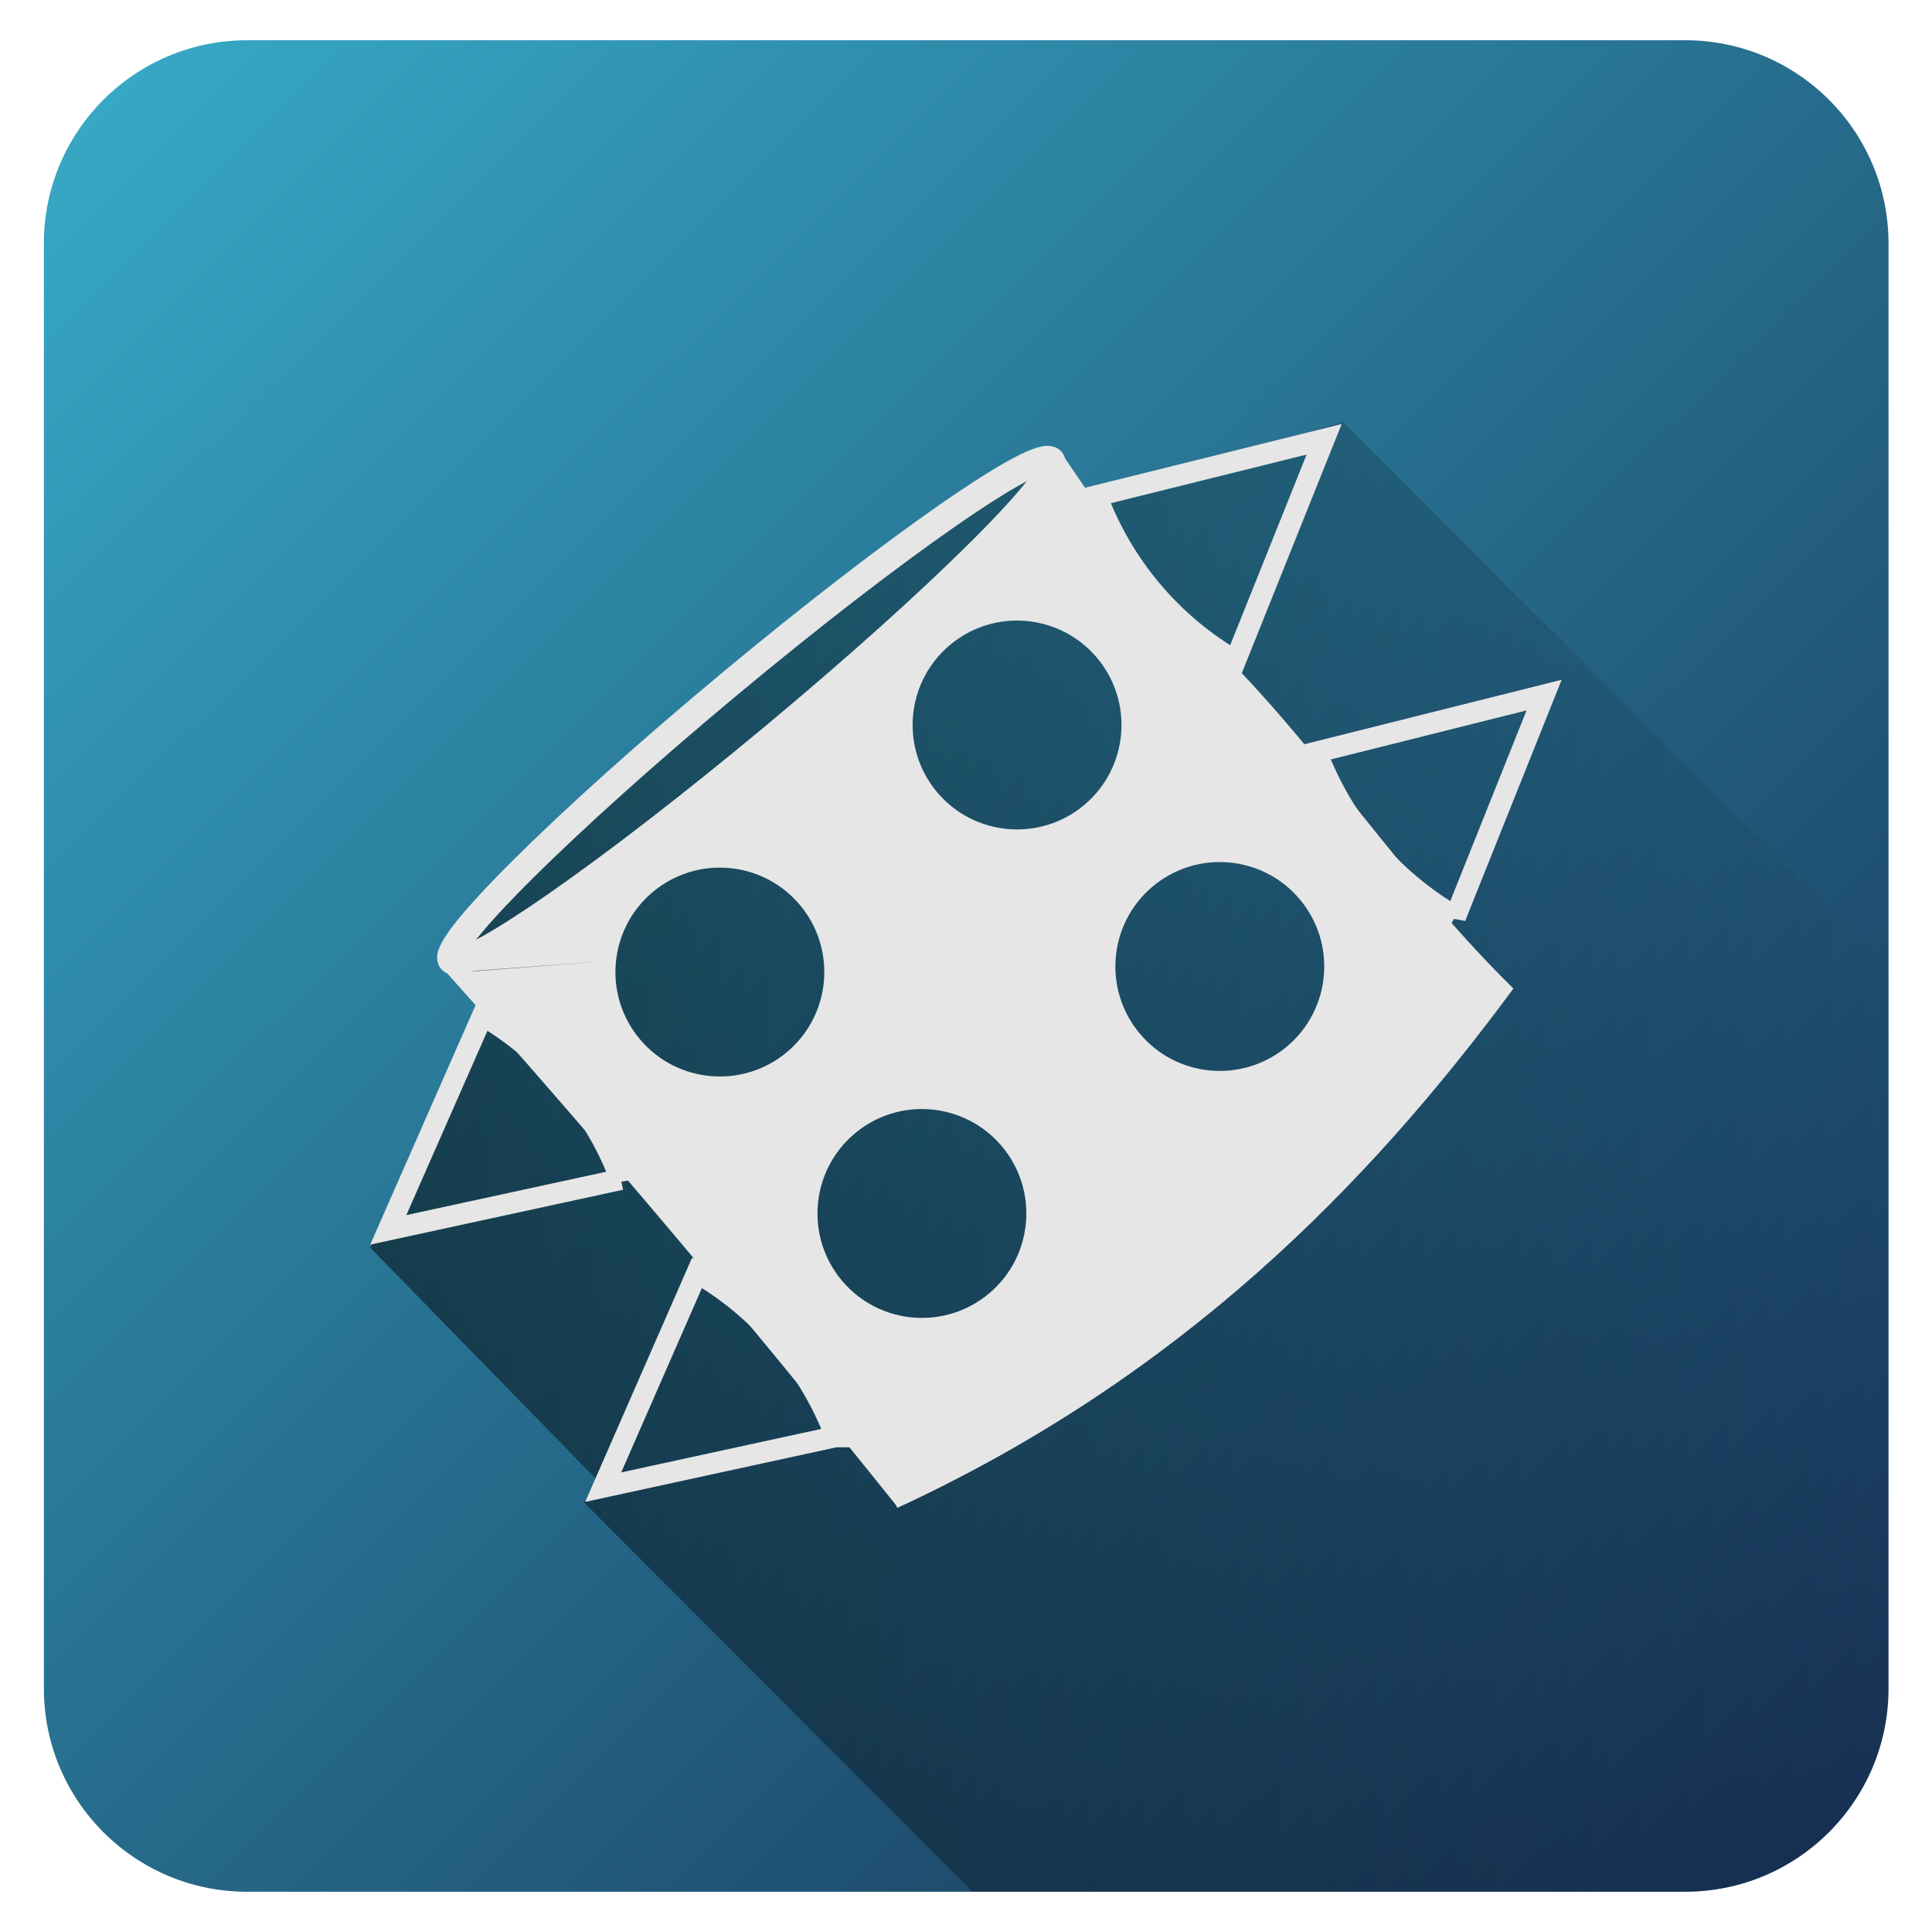
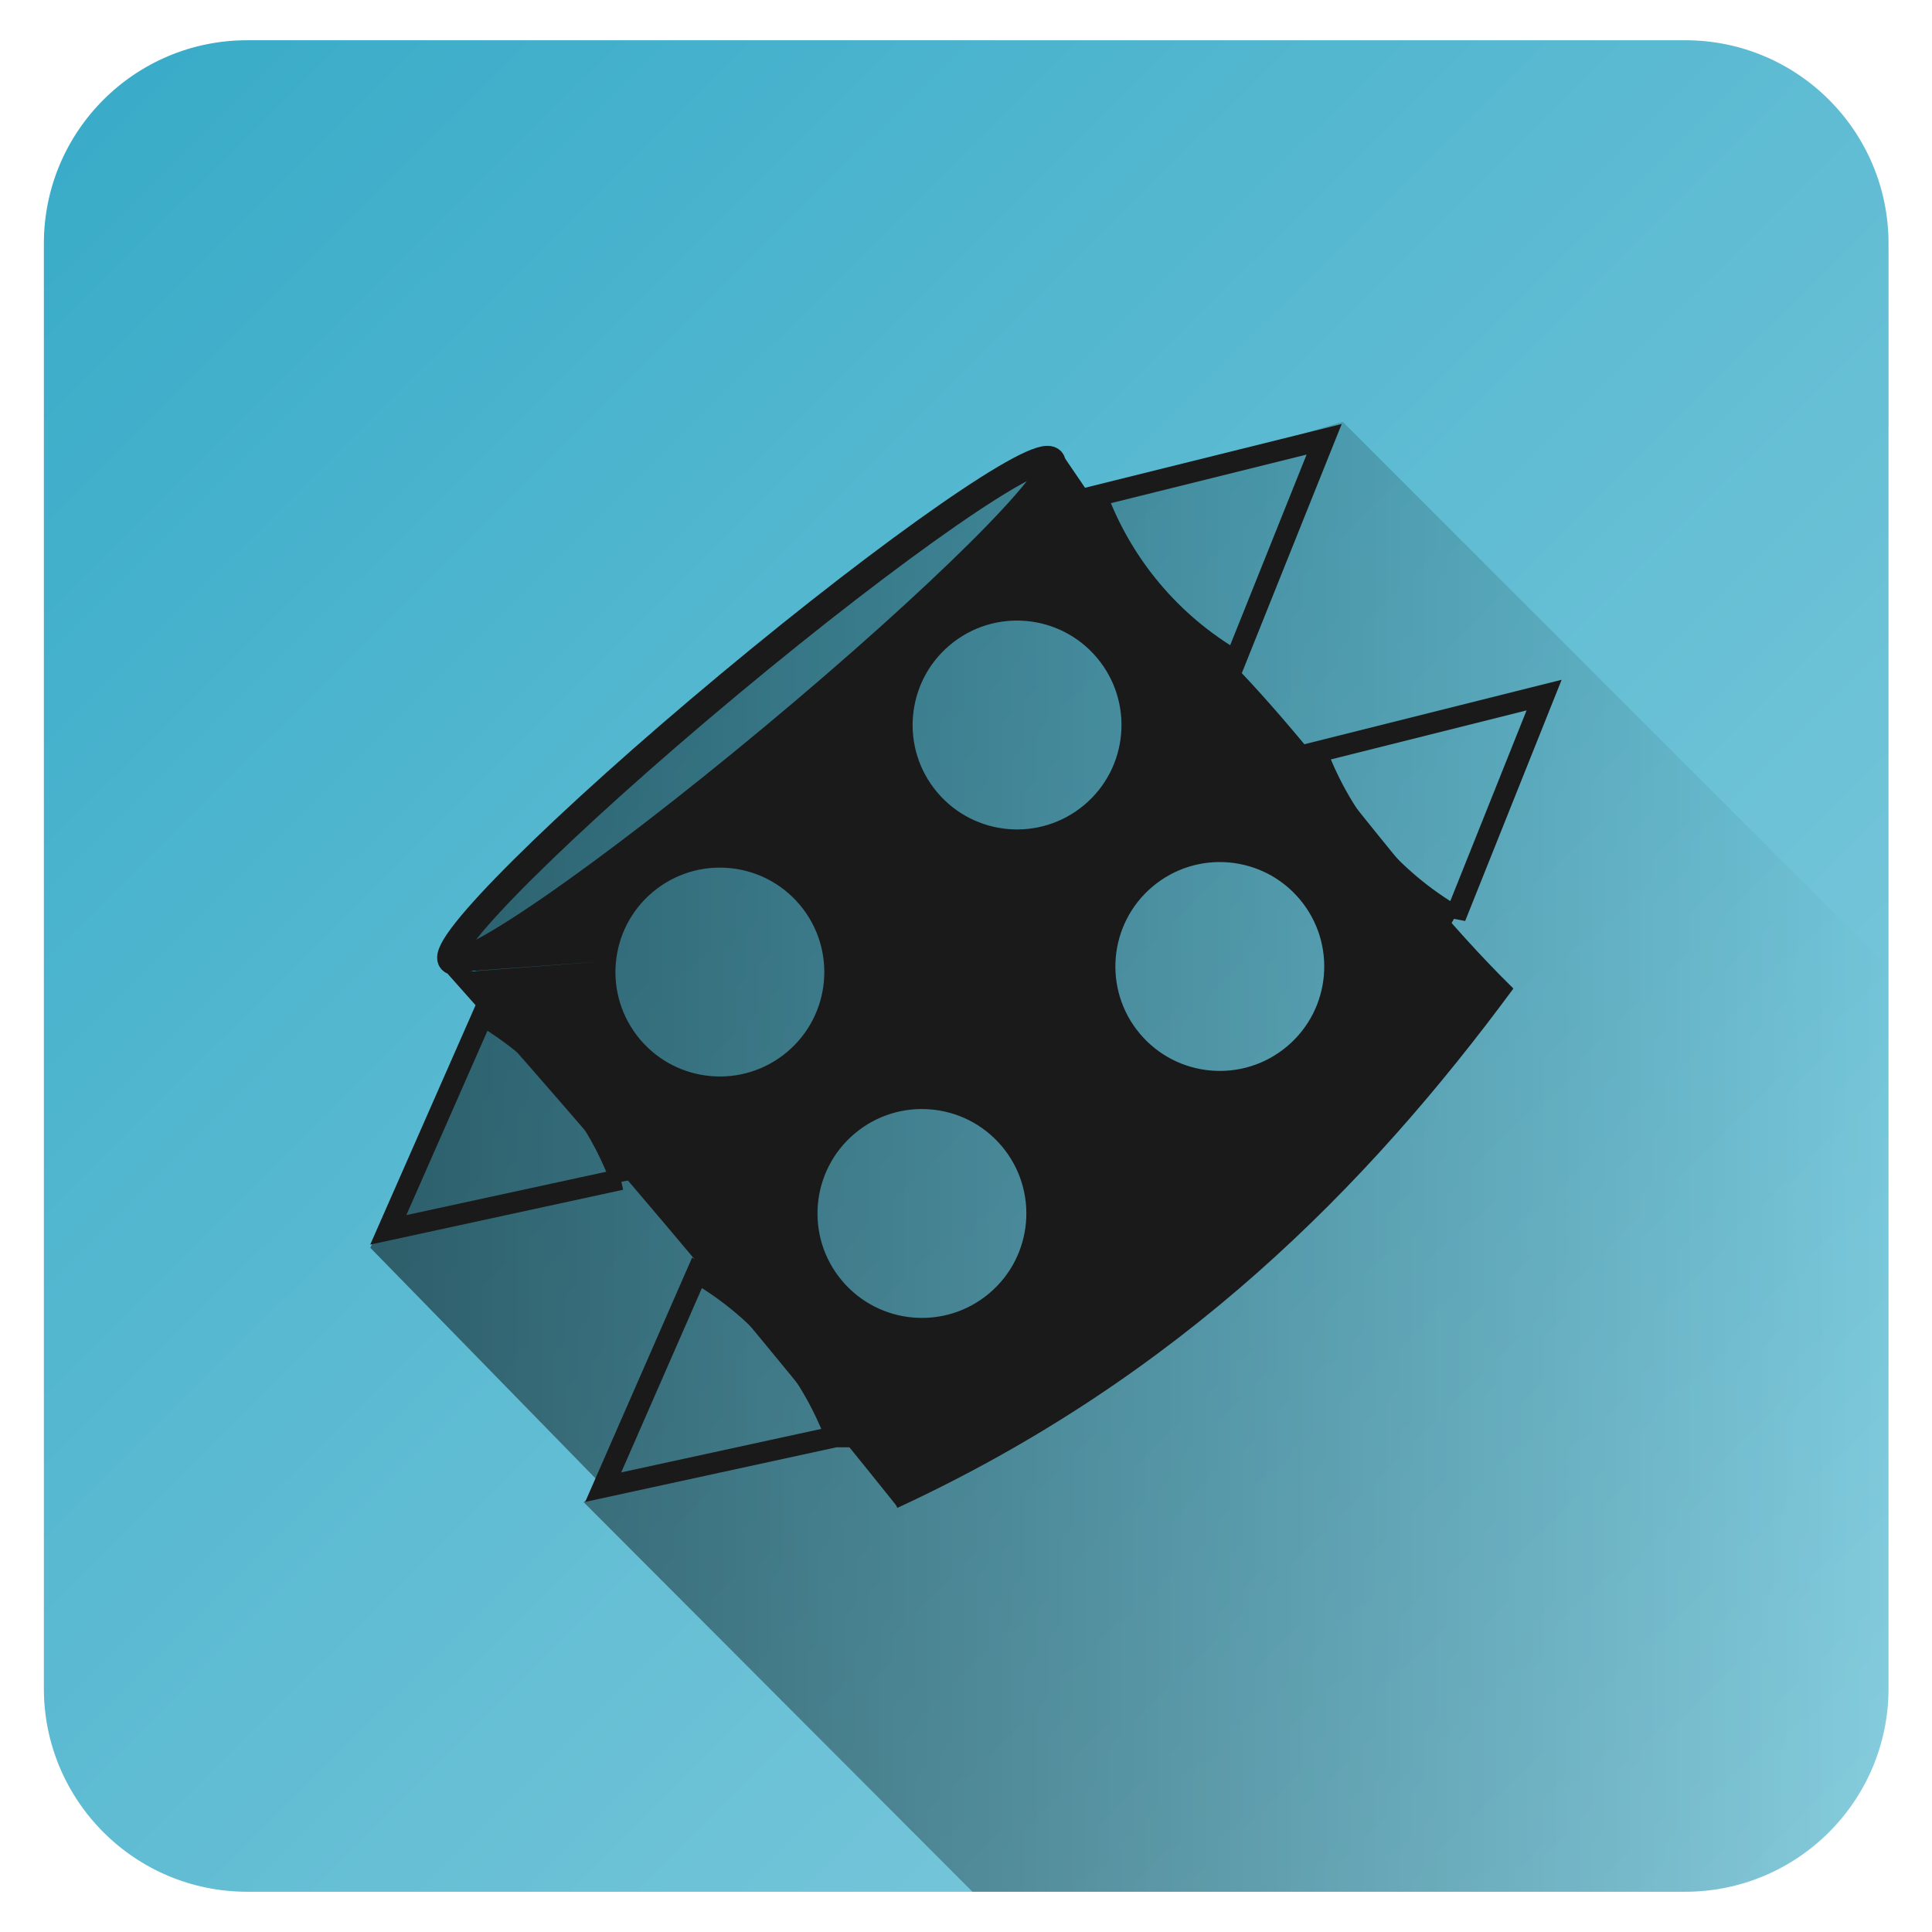
<svg xmlns="http://www.w3.org/2000/svg" xmlns:xlink="http://www.w3.org/1999/xlink" width="48" height="48">
  <defs>
    <linearGradient id="b">
      <stop offset="0" />
      <stop offset="1" stop-opacity="0" />
    </linearGradient>
-     <linearGradient xlink:href="#a" id="c" x1="1.09" y1="1" x2="46.91" y2="47" gradientUnits="userSpaceOnUse" />
    <linearGradient id="a">
      <stop offset="0" stop-color="#37abc8" />
      <stop offset="1" stop-color="#162d50" />
    </linearGradient>
-     <linearGradient xlink:href="#b" id="d" gradientUnits="userSpaceOnUse" gradientTransform="translate(.5 -.25)" x1="8.08" y1="31.55" x2="46.34" y2="31.55" />
+     <linearGradient xlink:href="#b" id="e" gradientUnits="userSpaceOnUse" gradientTransform="translate(.5 -.25)" x1="8.08" y1="31.55" x2="46.34" y2="31.55" />
+     <linearGradient xlink:href="#c" id="d" x1="1.09" y1="1" x2="46.91" y2="47" gradientUnits="userSpaceOnUse" />
+     <linearGradient id="c">
+       <stop offset="0" stop-color="#37abc8" />
+       <stop offset="1" stop-color="#87cdde" />
+     </linearGradient>
  </defs>
-   <rect width="45.83" height="46" x="1.09" y="1" ry="5.05" fill="url(#c)" fill-rule="evenodd" />
-   <path d="M24.16 47h17.7a5.06 5.06 0 0 0 5.05-5.05V24.03L33.36 10.48l-6.11 1.83-.79.04-.84-.85L22 13.95l-2.94 2.23-5.3 4.67-2.5 2.54 1.03 1.34L9.2 31l5.8 5.94-.5.38z" opacity=".5" fill="url(#d)" />
-   <path d="M22.28 37.45L37.6 24.56c-3.26-3.2-5.55-7.17-8.81-9.75L26.4 11.3l-7.08 7.13-3.8 3.1-4.43 2.64 3.94-.29.35-1.2.75-.89 1.03-.39 1.09-.19 1.15.4.93 1 2.98-2.47-.79-1.03-.1-1.38.35-1.2 1.16-1.16 1.55-.27 1.4.36.9 1 .4 1.55-.23 1.2-1.08 1.13 1.43 1.7.75-.66 1.32-.2 1.62.39.91.99.38 1.83-.72 1.51-1.44.93-1.73-.05-1.3-.94-3.05 2.53.67.97.09 1.44-1.07 1.8-2.26.5-1.34-.72-.91-.93-.13-1.2.12-1.2.94-1.22 1.65-.52 1.65.38.6.78 3.05-2.54-.68-1.27.1-1.45.78-1.2-1.43-1.65-.87.45-1.2.02-1.06-.31-.44-.4-3.1 2.52.63 1.21-.29 1.5-.94 1.25-1.63.54-1.41-.25-1.22-1.3-.47-.97.17-.72-3.93.3c3.7 4.15 7.27 8.37 11.18 13.25z" fill="#e6e6e6" />
-   <path d="M22.08 37c6.92-3.2 11.53-7.89 15.1-12.73" fill="#e6e6e6" stroke="#e6e6e6" stroke-width="1.02" />
-   <g transform="translate(8.97 8.47) scale(1.25343)" fill="none" stroke="#e6e6e6">
+   <rect width="45.83" height="46" x="1.09" y="1" ry="5.05" fill="url(#d)" fill-rule="evenodd" />
+   <path d="M24.16 47h17.7a5.06 5.06 0 0 0 5.05-5.05V24.03L33.36 10.48l-6.11 1.83-.79.04-.84-.85L22 13.95l-2.94 2.23-5.3 4.67-2.5 2.54 1.03 1.34L9.2 31l5.8 5.94-.5.38z" opacity=".5" fill="url(#e)" />
+   <path d="M22.28 37.45L37.6 24.56c-3.26-3.2-5.55-7.17-8.81-9.75L26.4 11.3l-7.08 7.13-3.8 3.1-4.43 2.64 3.94-.29.35-1.2.75-.89 1.03-.39 1.09-.19 1.15.4.93 1 2.98-2.47-.79-1.03-.1-1.38.35-1.2 1.16-1.16 1.55-.27 1.4.36.9 1 .4 1.55-.23 1.2-1.08 1.13 1.43 1.7.75-.66 1.32-.2 1.62.39.91.99.38 1.83-.72 1.51-1.44.93-1.73-.05-1.3-.94-3.05 2.53.67.97.09 1.44-1.07 1.8-2.26.5-1.34-.72-.91-.93-.13-1.2.12-1.2.94-1.22 1.65-.52 1.65.38.6.78 3.05-2.54-.68-1.27.1-1.45.78-1.2-1.43-1.65-.87.45-1.2.02-1.06-.31-.44-.4-3.1 2.52.63 1.21-.29 1.5-.94 1.25-1.63.54-1.41-.25-1.22-1.3-.47-.97.17-.72-3.93.3c3.7 4.15 7.27 8.37 11.18 13.25z" fill="#1a1a1a" />
+   <path d="M22.08 37c6.92-3.2 11.53-7.89 15.1-12.73" fill="#1a1a1a" stroke="#1a1a1a" stroke-width="1.02" />
+   <g transform="translate(8.97 8.47) scale(1.25343)" fill="none" stroke="#1a1a1a">
    <path d="M9.4 21.72l-4.6 1 1.86-4.25a6.36 6.36 0 0 1 2.75 3.25zm-4.25-5.1l-4.61 1 1.87-4.25a6.36 6.36 0 0 1 2.74 3.26zm16.54-5.2l1.76-4.4-4.51 1.13a6.33 6.33 0 0 0 2.75 3.26zm-4.36-5.08l1.76-4.39-4.51 1.12a6.33 6.33 0 0 0 2.75 3.27z" stroke-width=".42" />
    <circle transform="scale(1 -1) rotate(40.11)" r="2.28" cy="-20.39" cx="-2.64" stroke-width=".42" />
    <circle transform="scale(1 -1) rotate(40.11)" r="2.28" cy="-14.15" cx="-2.62" stroke-width=".42" />
    <circle transform="scale(1 -1) rotate(40.11)" r="2.28" cy="-20.45" cx="5.03" stroke-width=".42" />
    <circle transform="scale(1 -1) rotate(40.11)" r="2.28" cy="-14.2" cx="5.04" stroke-width=".42" />
    <ellipse transform="scale(1 -1) rotate(39.78)" ry=".68" rx="7.74" cy="-10.58" cx="1.26" stroke-width=".53" />
  </g>
</svg>
